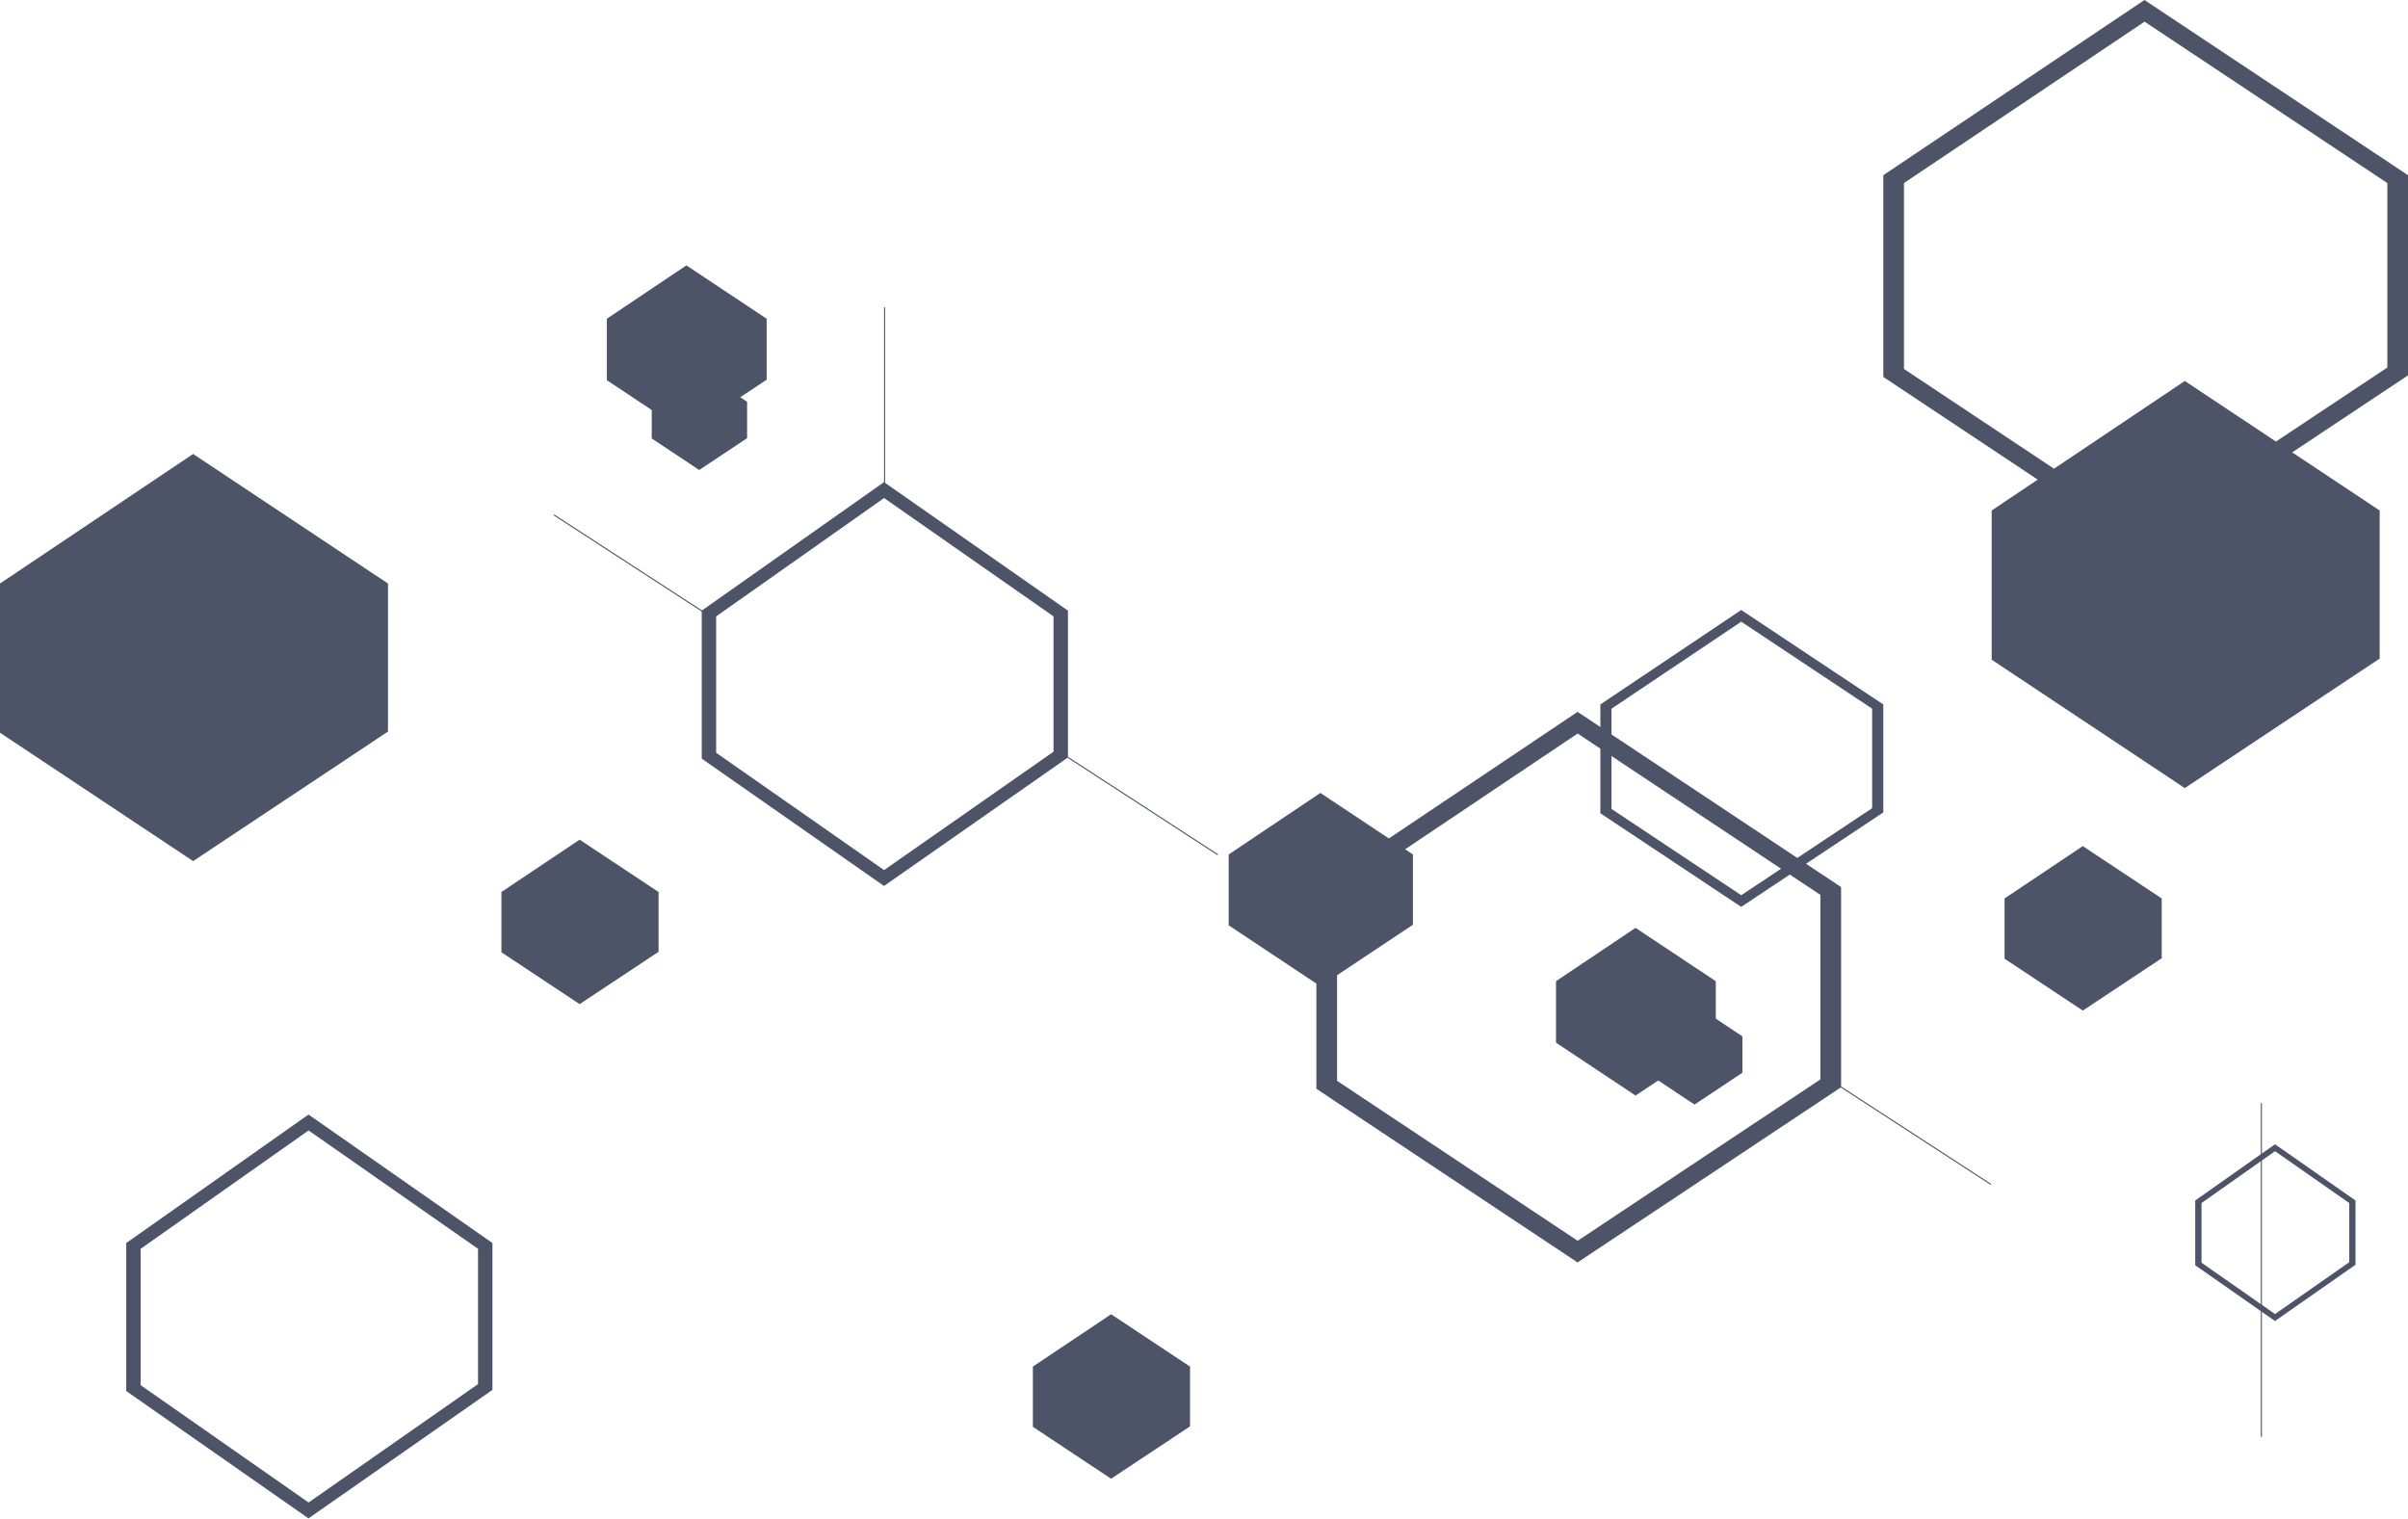
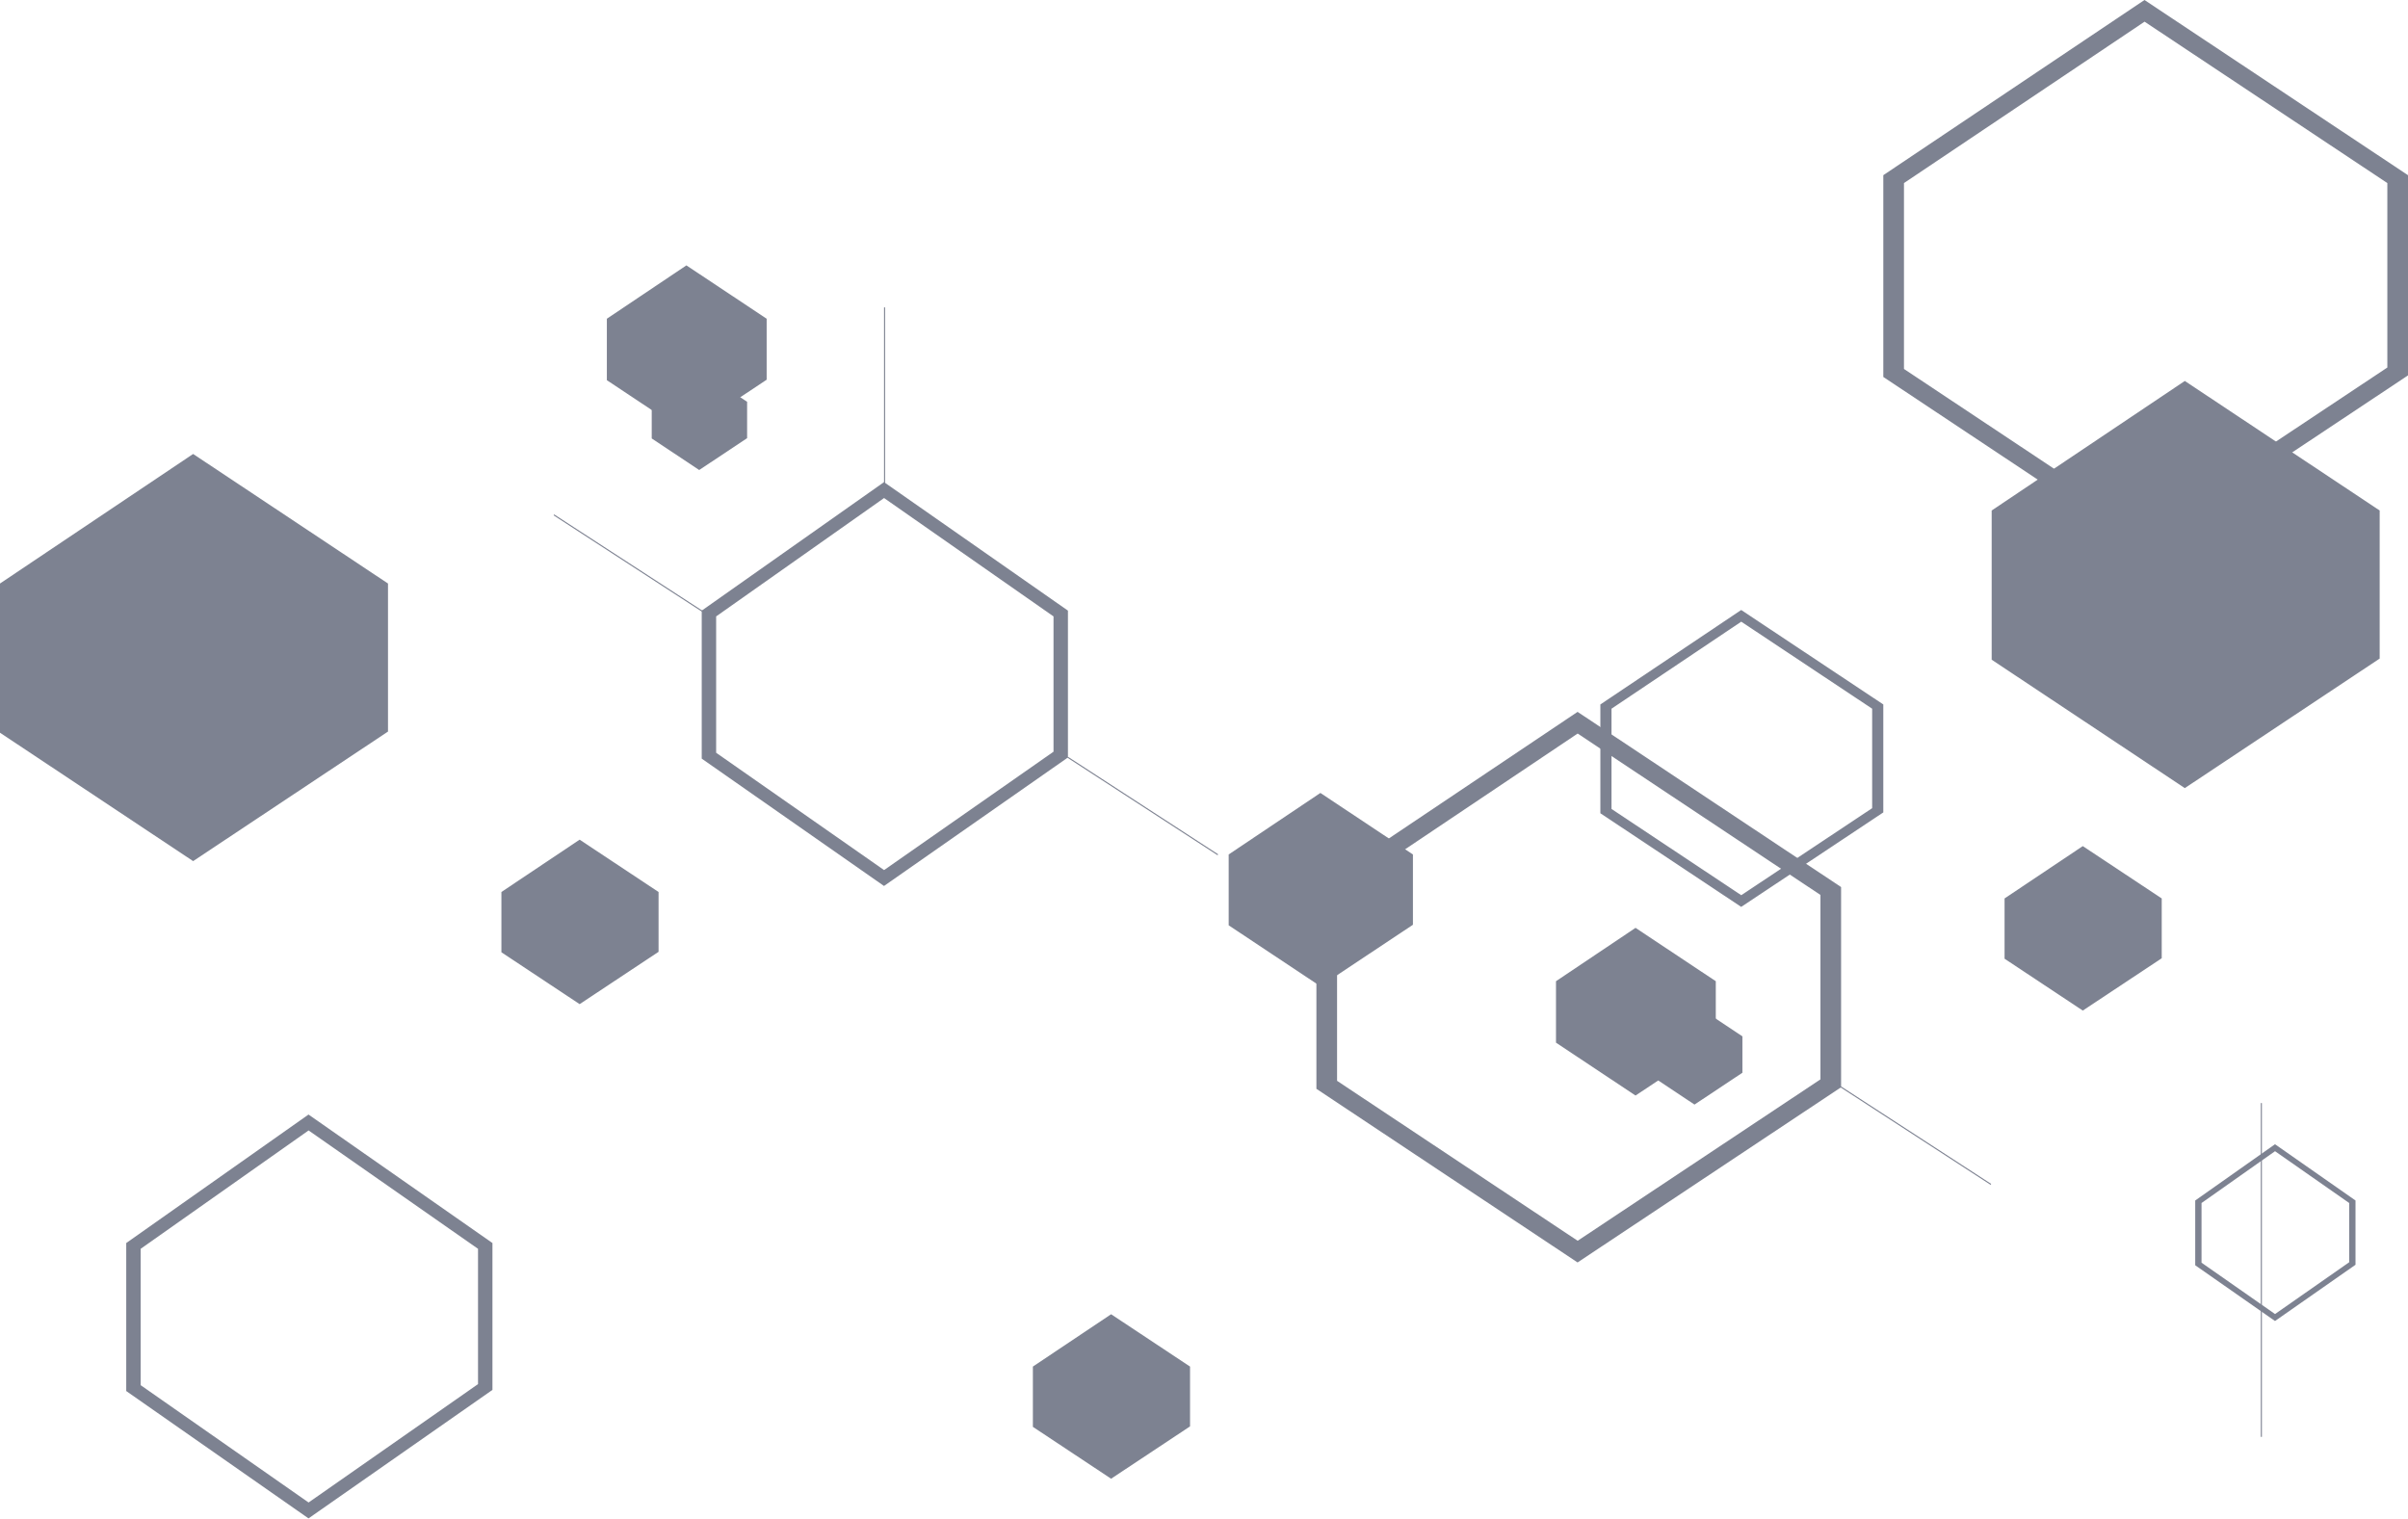
<svg xmlns="http://www.w3.org/2000/svg" viewBox="0 0 2242.751 1414.158">
  <defs>
-     <style>.a{opacity:0.75;}.b,.c{fill:#131b36;}.c{isolation:isolate;}.d{fill:none;stroke:#131b36;}</style>
+     <style>.z{opacity:0.55;}.x,.v{fill:#131b36;}.v{isolation:isolate;}.n{fill:none;stroke:#131b36;}</style>
  </defs>
-   <g class="a">
-     <path class="b" d="M1219.942,457.977,976.698,621.136V809.06l243.244,161.702,245.436-163.159V621.136Zm226.197,342.285-226.11,150.312L995.937,801.605V628.477l224.092-150.312,226.11,150.312Z" transform="translate(249.373 205.023)" />
-     <path class="b" d="M1747.942-205.023,1504.698-41.864V146.06l243.244,161.702,245.436-163.159V-41.864Zm226.197,342.285-226.11,150.312-224.091-148.97V-34.523l224.091-150.312,226.11,150.312Z" transform="translate(249.373 205.023)" />
-     <path class="b" d="M1372.335,363.091,1241.166,451.074V552.412l131.169,87.198,132.35-87.983V451.074ZM1494.31,547.668,1372.381,628.723,1251.54,548.391V455.033L1372.381,373.978,1494.31,455.033Z" transform="translate(249.373 205.023)" />
-     <polygon class="b" points="1855 475.459 1855 614.427 2034.876 734.004 2216.373 613.349 2216.373 475.459 2034.876 354.805 1855 475.459" />
-     <polygon class="b" points="0 543.459 0 682.427 179.876 802.004 361.373 681.349 361.373 543.459 179.876 422.805 0 543.459" />
-     <polygon class="b" points="962 1272.764 962 1328.903 1034.858 1377.208 1108.373 1328.467 1108.373 1272.764 1034.858 1224.023 962 1272.764" />
-     <polygon class="b" points="1534.004 965.202 1534.004 999.361 1578.22 1028.754 1622.833 999.096 1622.833 965.202 1578.22 935.544 1534.004 965.202" />
-     <polygon class="b" points="1867 836.764 1867 892.903 1939.858 941.208 2013.373 892.467 2013.373 836.764 1939.858 788.023 1867 836.764" />
-     <polygon class="b" points="467 830.764 467 886.903 539.858 935.208 613.373 886.467 613.373 830.764 539.858 782.023 467 830.764" />
-     <polygon class="b" points="607.004 374.202 607.004 408.361 651.22 437.754 695.833 408.096 695.833 374.202 651.22 344.544 607.004 374.202" />
-     <polygon class="c" points="1449.213 913.852 1449.213 971.087 1523.296 1020.335 1598.047 970.643 1598.047 913.852 1523.296 864.16 1449.213 913.852" />
-     <polygon class="c" points="565.213 296.852 565.213 354.087 639.296 403.335 714.047 353.643 714.047 296.852 639.296 247.16 565.213 296.852" />
-     <polygon class="c" points="1144.368 795.806 1144.368 861.796 1229.784 918.578 1315.97 861.284 1315.97 795.806 1229.784 738.512 1144.368 795.806" />
-     <path class="b" d="M1869.514,860.67l-74.31,52.383v60.333l74.31,51.915,74.98-52.382V913.053Zm69.102,109.891-69.076,48.258-68.459-47.827V915.409l68.459-48.258,69.076,48.258Z" transform="translate(249.373 205.023)" />
-     <line class="d" x1="2106.17" y1="1027.335" x2="2106.17" y2="1338.237" />
-     <path class="b" d="M573.974,244.007,404.199,363.684V501.527L573.974,620.135,745.279,500.458V363.684Zm157.877,251.066L574.034,605.327,417.627,496.058V369.069L574.034,258.815,731.851,369.069Z" transform="translate(249.373 205.023)" />
-     <path class="b" d="M37.974,833.007-131.801,952.684v137.842L37.974,1209.135l171.305-119.677V952.684Zm157.877,251.066L38.034,1194.327-118.373,1085.058V958.069L38.034,847.816,195.851,958.069Z" transform="translate(249.373 205.023)" />
-     <line class="d" x1="1714.355" y1="1012.203" x2="1854.271" y2="1103.07" />
-     <line class="d" x1="994.355" y1="705.203" x2="1134.27" y2="796.07" />
-     <line class="d" x1="515.864" y1="479.522" x2="655.78" y2="570.388" />
-     <line class="d" x1="823.873" y1="286.291" x2="823.873" y2="453.124" />
+   <g class="z">
+     <path class="x" d="M1219.942,457.977,976.698,621.136V809.06l243.244,161.702,245.436-163.159V621.136Zm226.197,342.285-226.11,150.312L995.937,801.605V628.477l224.092-150.312,226.11,150.312Z" transform="translate(249.373 205.023)" />
+     <path class="x" d="M1747.942-205.023,1504.698-41.864V146.06l243.244,161.702,245.436-163.159V-41.864Zm226.197,342.285-226.11,150.312-224.091-148.97V-34.523l224.091-150.312,226.11,150.312Z" transform="translate(249.373 205.023)" />
+     <path class="x" d="M1372.335,363.091,1241.166,451.074V552.412l131.169,87.198,132.35-87.983V451.074ZM1494.31,547.668,1372.381,628.723,1251.54,548.391V455.033L1372.381,373.978,1494.31,455.033Z" transform="translate(249.373 205.023)" />
+     <polygon class="x" points="1855 475.459 1855 614.427 2034.876 734.004 2216.373 613.349 2216.373 475.459 2034.876 354.805 1855 475.459" />
+     <polygon class="x" points="0 543.459 0 682.427 179.876 802.004 361.373 681.349 361.373 543.459 179.876 422.805 0 543.459" />
+     <polygon class="x" points="962 1272.764 962 1328.903 1034.858 1377.208 1108.373 1328.467 1108.373 1272.764 1034.858 1224.023 962 1272.764" />
+     <polygon class="x" points="1534.004 965.202 1534.004 999.361 1578.22 1028.754 1622.833 999.096 1622.833 965.202 1578.22 935.544 1534.004 965.202" />
+     <polygon class="x" points="1867 836.764 1867 892.903 1939.858 941.208 2013.373 892.467 2013.373 836.764 1939.858 788.023 1867 836.764" />
+     <polygon class="x" points="467 830.764 467 886.903 539.858 935.208 613.373 886.467 613.373 830.764 539.858 782.023 467 830.764" />
+     <polygon class="x" points="607.004 374.202 607.004 408.361 651.22 437.754 695.833 408.096 695.833 374.202 651.22 344.544 607.004 374.202" />
+     <polygon class="v" points="1449.213 913.852 1449.213 971.087 1523.296 1020.335 1598.047 970.643 1598.047 913.852 1523.296 864.16 1449.213 913.852" />
+     <polygon class="v" points="565.213 296.852 565.213 354.087 639.296 403.335 714.047 353.643 714.047 296.852 639.296 247.16 565.213 296.852" />
+     <polygon class="v" points="1144.368 795.806 1144.368 861.796 1229.784 918.578 1315.97 861.284 1315.97 795.806 1229.784 738.512 1144.368 795.806" />
+     <path class="x" d="M1869.514,860.67l-74.31,52.383v60.333l74.31,51.915,74.98-52.382V913.053Zm69.102,109.891-69.076,48.258-68.459-47.827V915.409l68.459-48.258,69.076,48.258Z" transform="translate(249.373 205.023)" />
+     <line class="n" x1="2106.17" y1="1027.335" x2="2106.17" y2="1338.237" />
+     <path class="x" d="M573.974,244.007,404.199,363.684V501.527L573.974,620.135,745.279,500.458V363.684Zm157.877,251.066L574.034,605.327,417.627,496.058V369.069L574.034,258.815,731.851,369.069Z" transform="translate(249.373 205.023)" />
+     <path class="x" d="M37.974,833.007-131.801,952.684v137.842L37.974,1209.135l171.305-119.677V952.684Zm157.877,251.066L38.034,1194.327-118.373,1085.058V958.069L38.034,847.816,195.851,958.069Z" transform="translate(249.373 205.023)" />
+     <line class="n" x1="1714.355" y1="1012.203" x2="1854.271" y2="1103.07" />
+     <line class="n" x1="994.355" y1="705.203" x2="1134.27" y2="796.07" />
+     <line class="n" x1="515.864" y1="479.522" x2="655.78" y2="570.388" />
+     <line class="n" x1="823.873" y1="286.291" x2="823.873" y2="453.124" />
  </g>
</svg>
